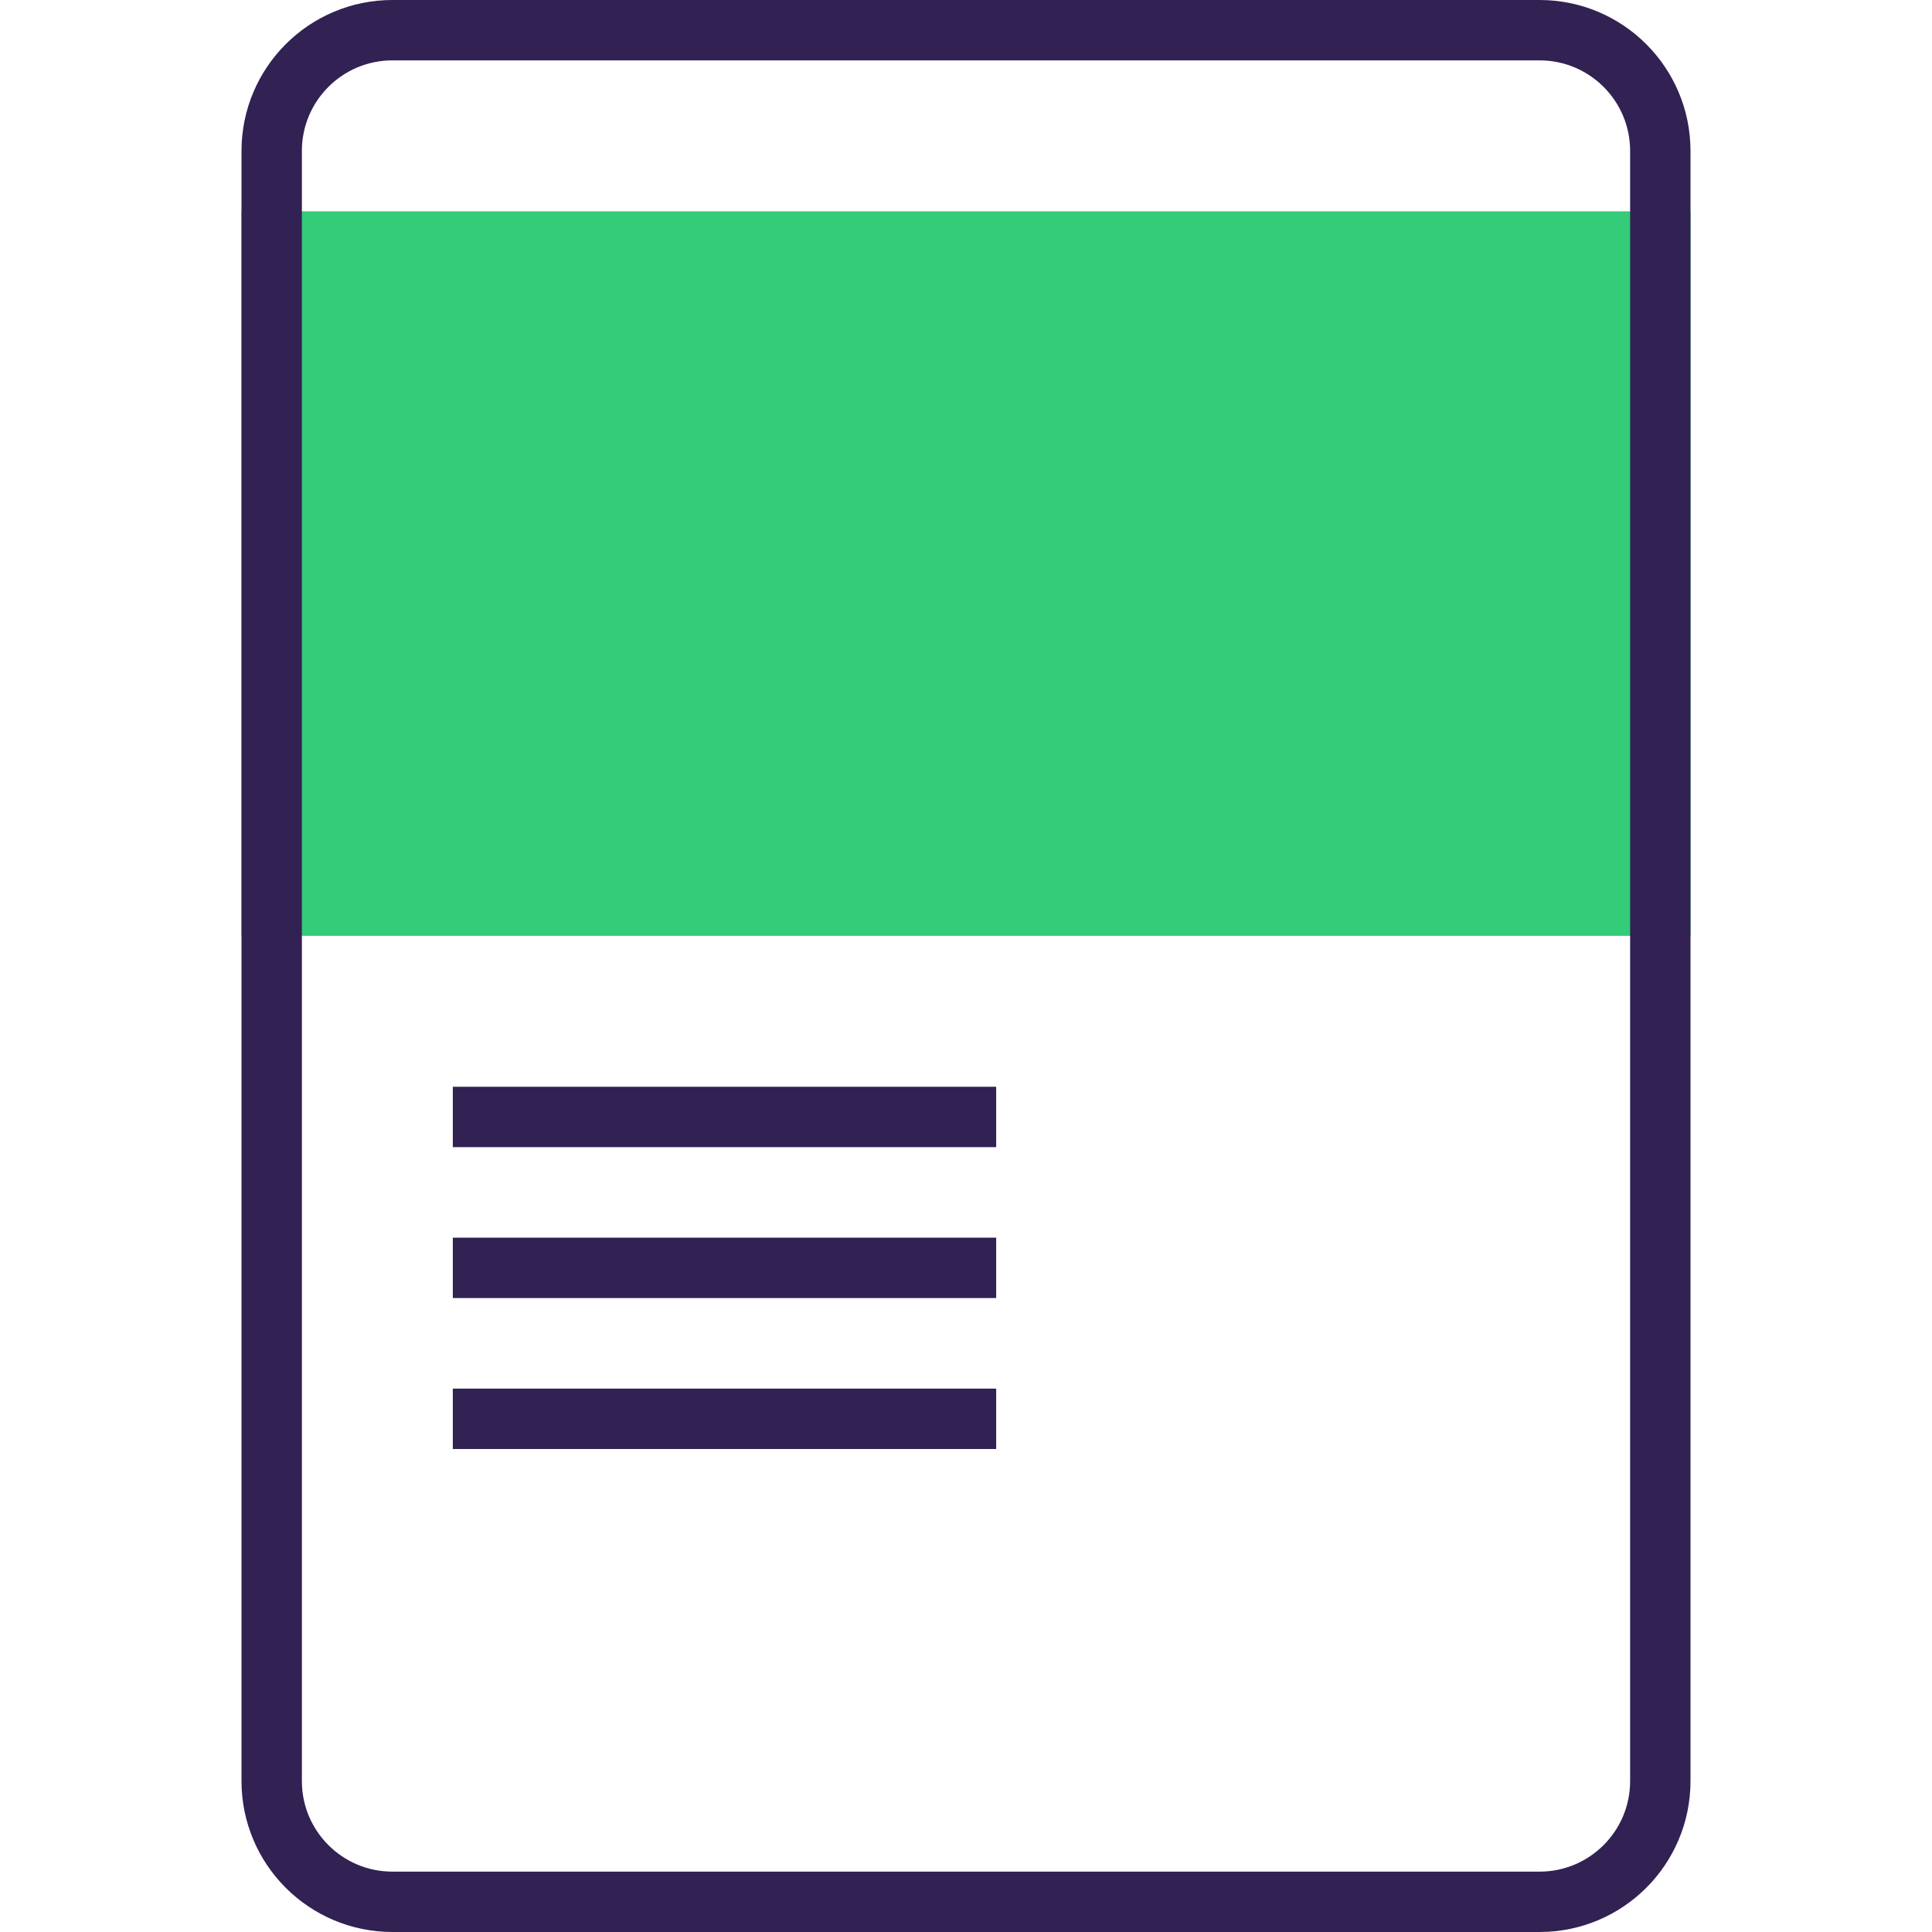
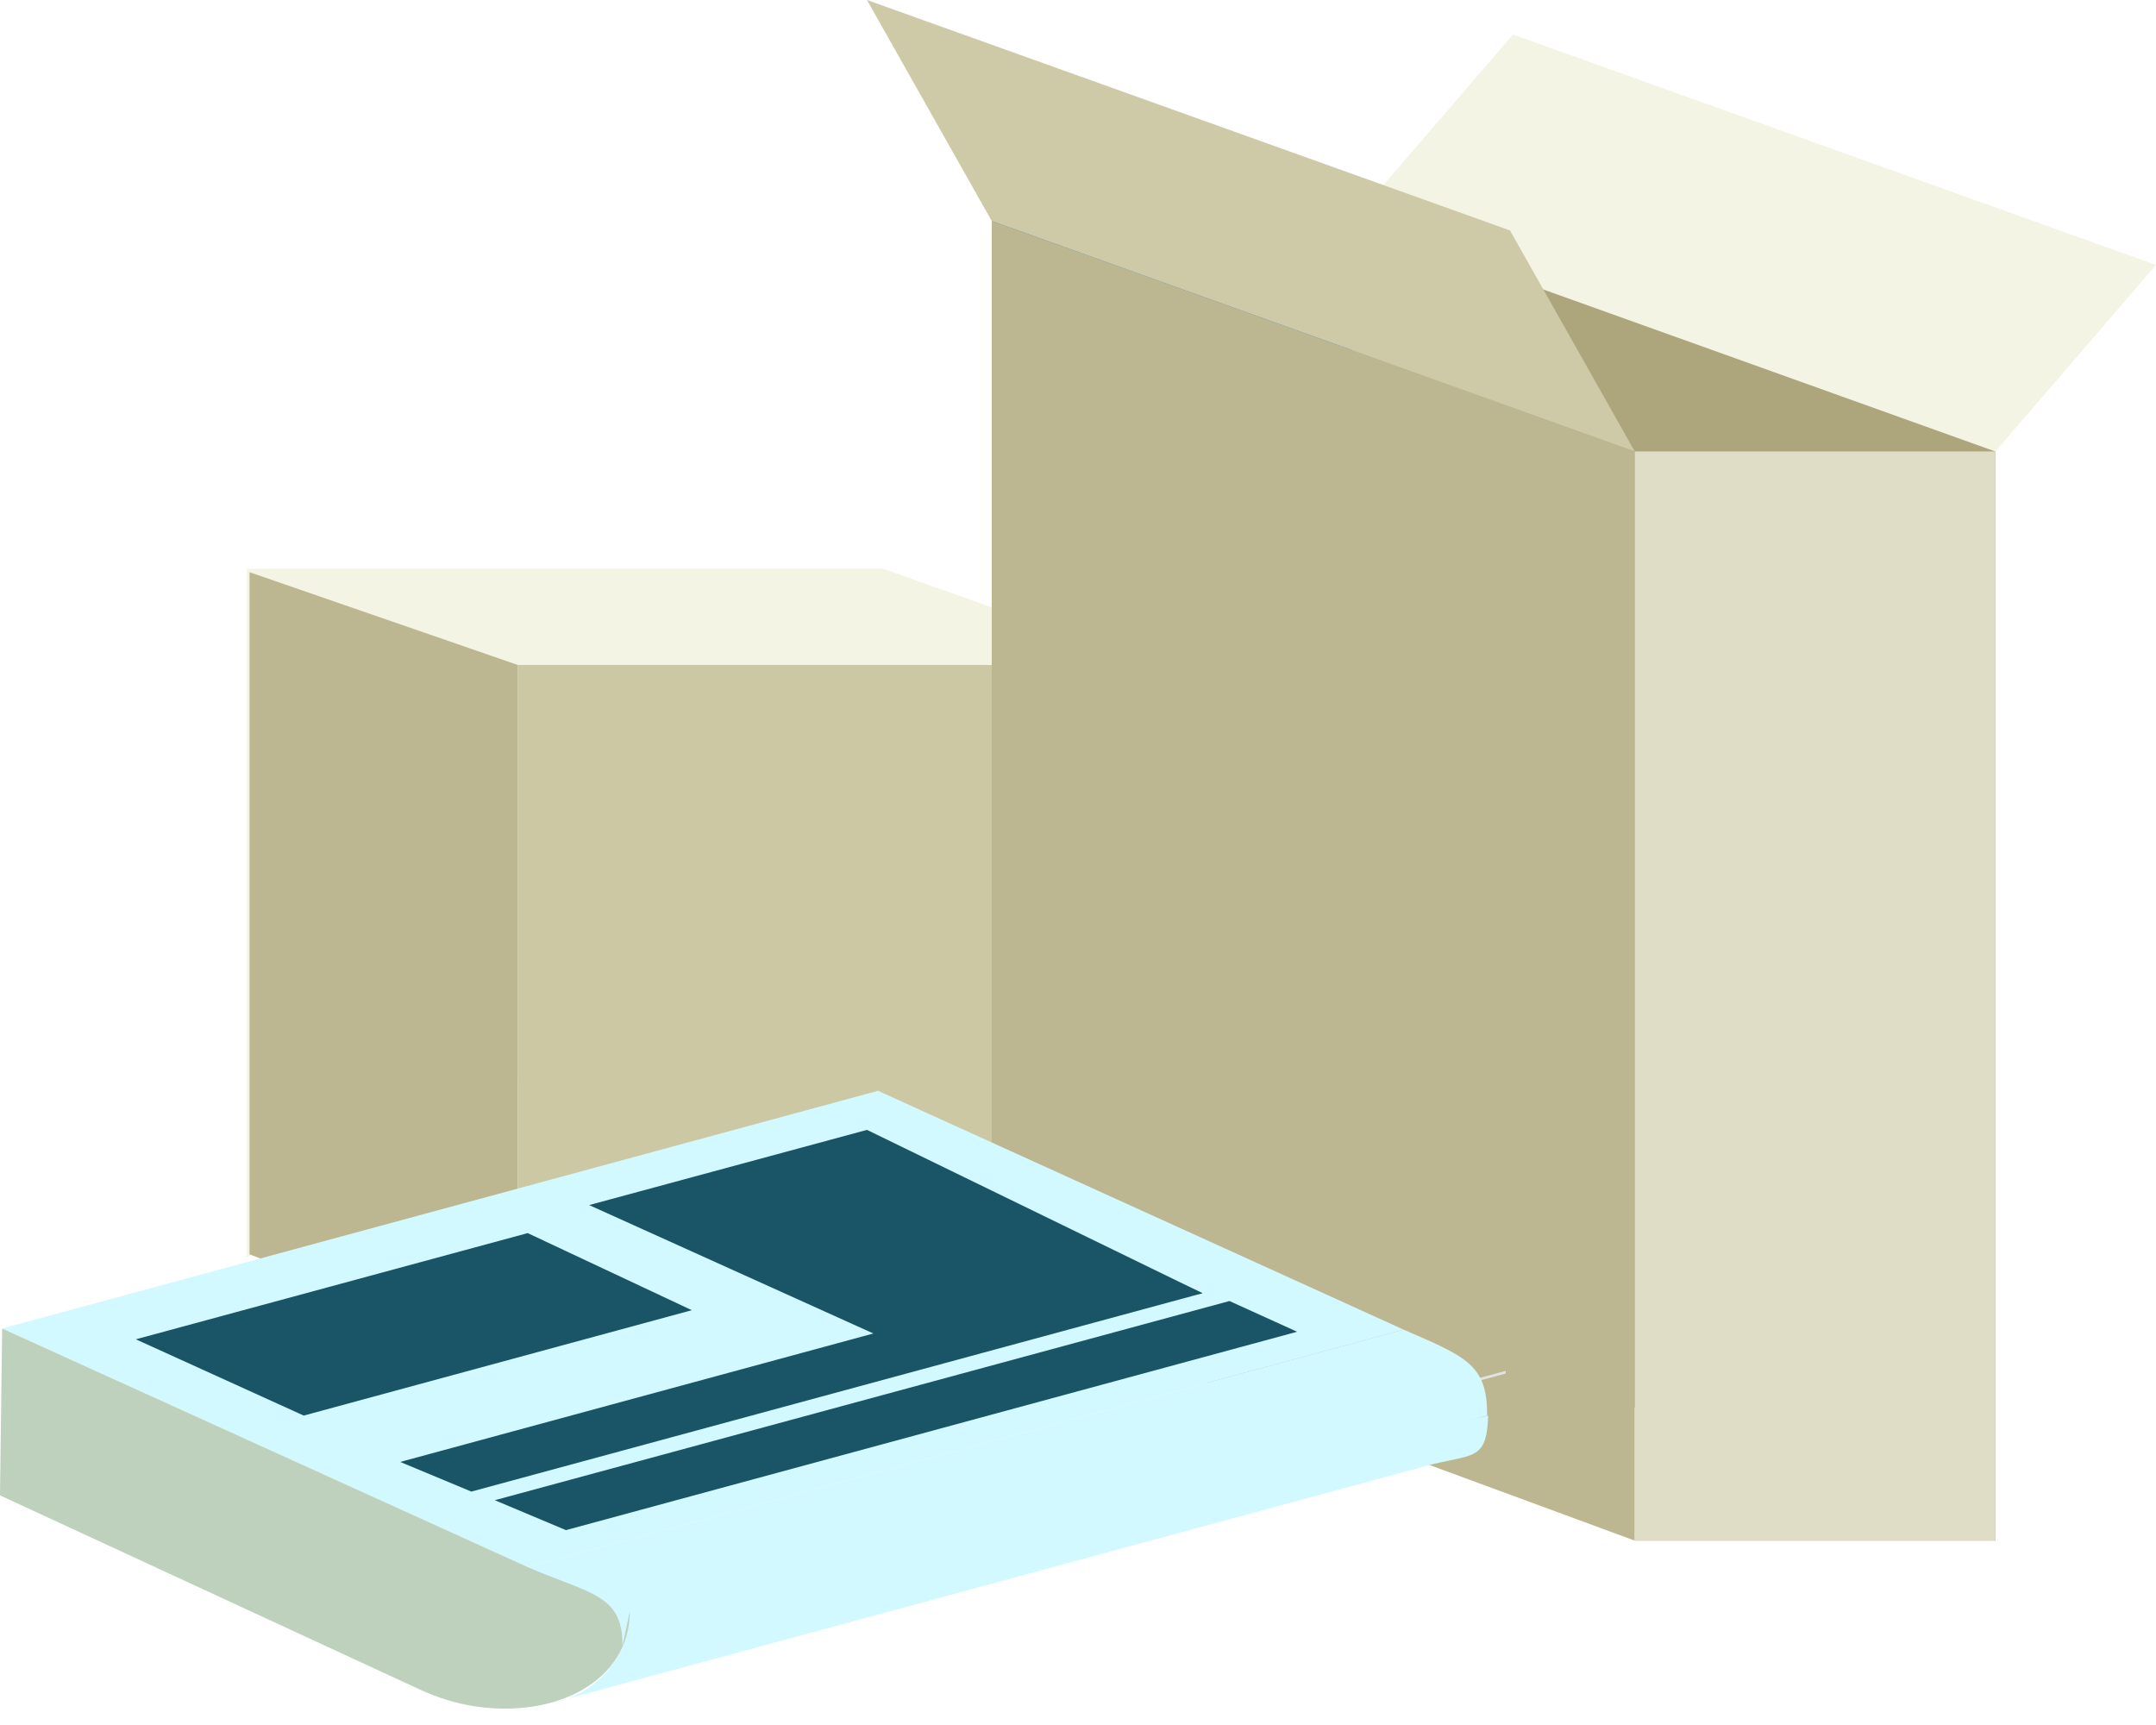
- <svg xmlns="http://www.w3.org/2000/svg" width="64" height="64" viewBox="0 0 64 64" fill="none">
-   <rect x="8" y="7" width="48" height="24" fill="#34CB79" />
-   <rect x="55" y="1" width="62" height="46" rx="4" transform="rotate(90 55 1)" stroke="#322153" stroke-width="2" />
-   <line x1="15" y1="37" x2="33" y2="37" stroke="#322153" stroke-width="2" stroke-linejoin="round" />
-   <line x1="15" y1="42" x2="33" y2="42" stroke="#322153" stroke-width="2" stroke-linejoin="round" />
-   <line x1="15" y1="47" x2="33" y2="47" stroke="#322153" stroke-width="2" stroke-linejoin="round" />
+ <svg xmlns="http://www.w3.org/2000/svg" width="80" height="64" viewBox="0 0 80 64" fill="none">
+   <path d="M42.82 24.67L9.16 46.66V21.1H32.77L42.82 24.67Z" fill="#F4F4E4" />
+   <path d="M19.21 50.23L9.26 46.54V21.23L19.21 24.67V50.23Z" fill="#BCB691" />
+   <path d="M42.82 24.67H19.21V50.23H42.82V24.67Z" fill="#CCC8A3" />
+   <path d="M74.04 16.75L50.18 8.2L56.14 1.28L80 9.83L74.04 16.75Z" fill="#F4F4E4" />
+   <path d="M74.04 57.16L50.18 48.37V8.2L74.04 16.75V57.16Z" fill="#ADA67D" />
+   <path d="M50.18 8.2H36.8V48.62H50.18V8.2Z" fill="#1C75BC" />
+   <path d="M60.66 57.16L36.8 48.37V8.2L60.66 16.75V57.16Z" fill="#BCB691" />
+   <path d="M74.04 16.75H60.66V57.17H74.04V16.75Z" fill="#E0DDC6" />
+   <path d="M60.66 16.75L36.8 8.2L32.17 0L56.03 8.55L60.66 16.75Z" fill="#CEC9A7" />
+   <path d="M0.08 49.29L32.58 40.47L52.08 49.33L19.58 58.14L0.08 49.29Z" fill="#D2F9FF" />
+   <path d="M19.58 45.75L5.04 49.69L11.27 52.52L25.67 48.61L19.58 45.75Z" fill="#195467" />
+   <path d="M32.17 41.92L21.86 44.71L33.66 50.04L44.62 47.98L32.17 41.92Z" fill="#195467" />
+   <path d="M42.11 46.84L14.85 54.24L17.49 55.34L44.62 47.98L42.11 46.84Z" fill="#195467" />
+   <path d="M45.62 48.27L18.36 55.66L21 56.77L48.13 49.41L45.62 48.27Z" fill="#195467" />
+   <path d="M52.91 54.39L20.41 63.2C21.226 63.059 21.969 62.642 22.515 62.02C23.06 61.398 23.377 60.607 23.41 59.78L55.22 52.52C55.17 54.25 54.63 53.92 52.91 54.39Z" fill="#D2F9FF" />
+   <path d="M23.37 59.68L55.87 50.86V50.96L23.37 59.78V59.68Z" fill="#E1E2E1" />
+   <path d="M19.58 58.14L52.08 49.33C54.37 50.33 55.2 50.61 55.18 52.52L23.1 61.06C23.12 59.16 21.87 59.18 19.58 58.14Z" fill="#D2F9FF" />
+   <path d="M0.08 49.29L19.58 58.14C21.87 59.14 23.12 59.14 23.1 61.06L23.37 59.78C23.37 62.37 20.62 63.78 17.57 63.3C16.878 63.186 16.205 62.977 15.57 62.68L0 55.48L0.08 49.29Z" fill="#BDD1BD" />
</svg>
